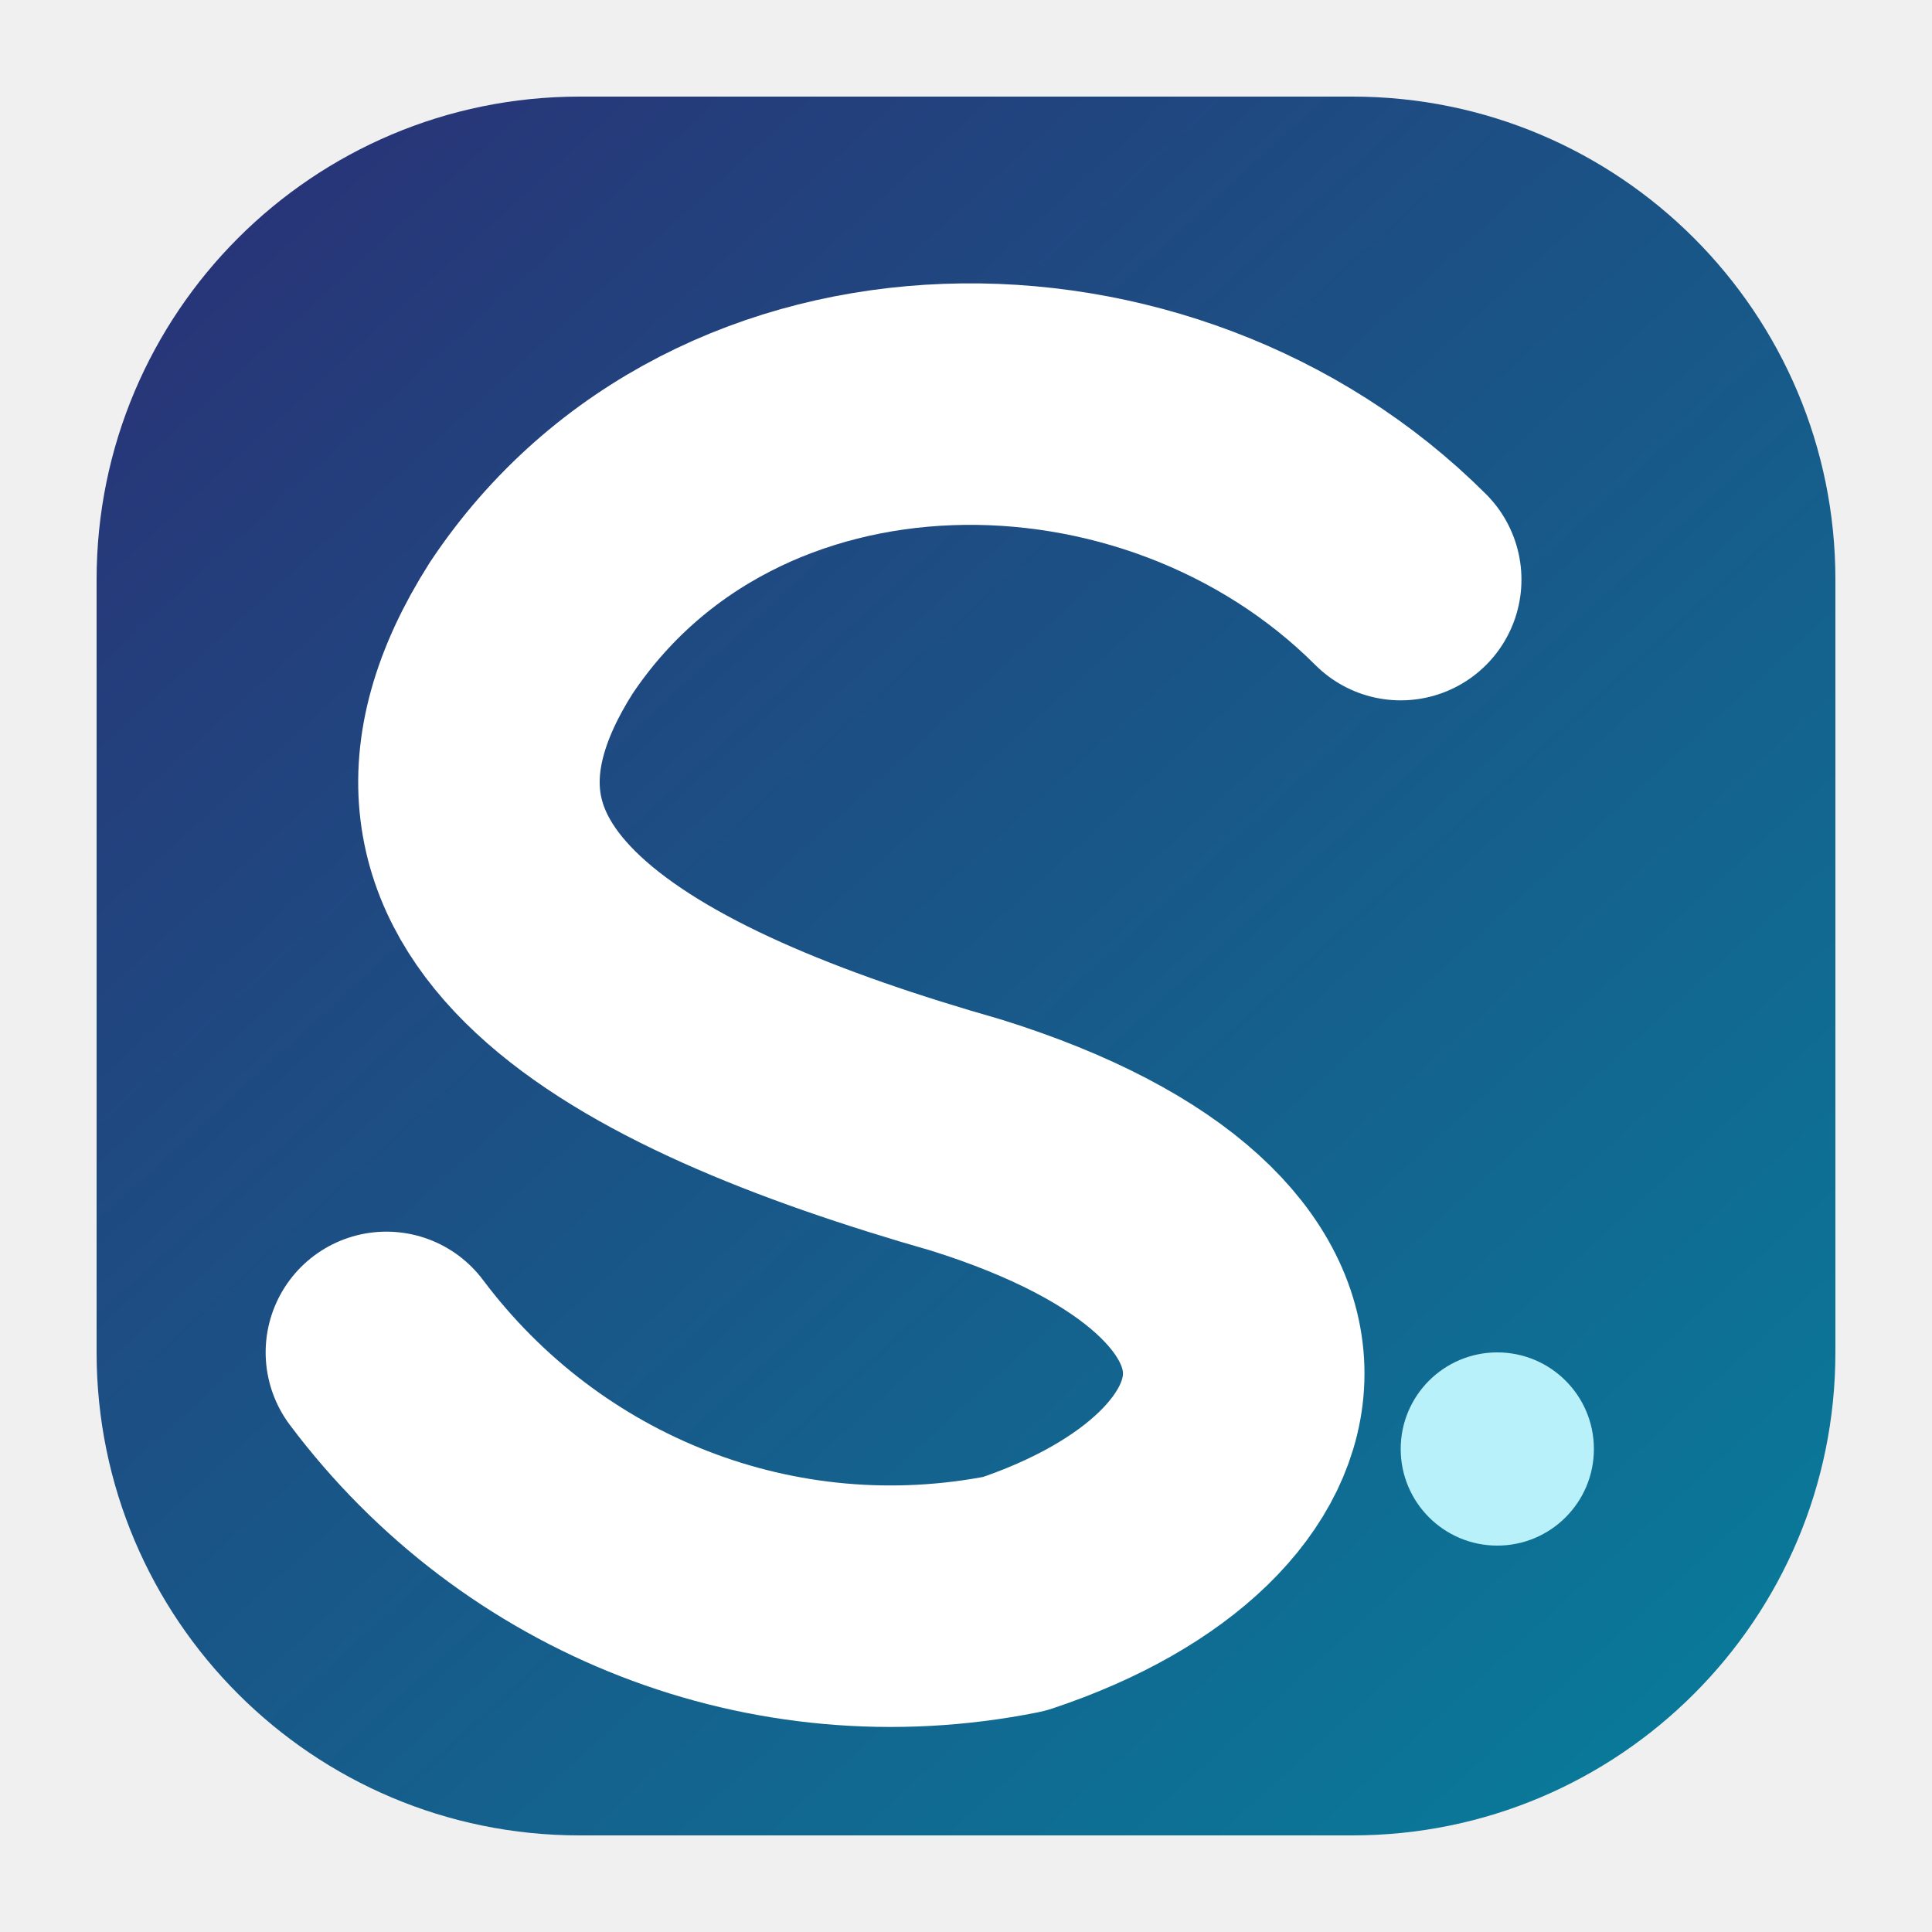
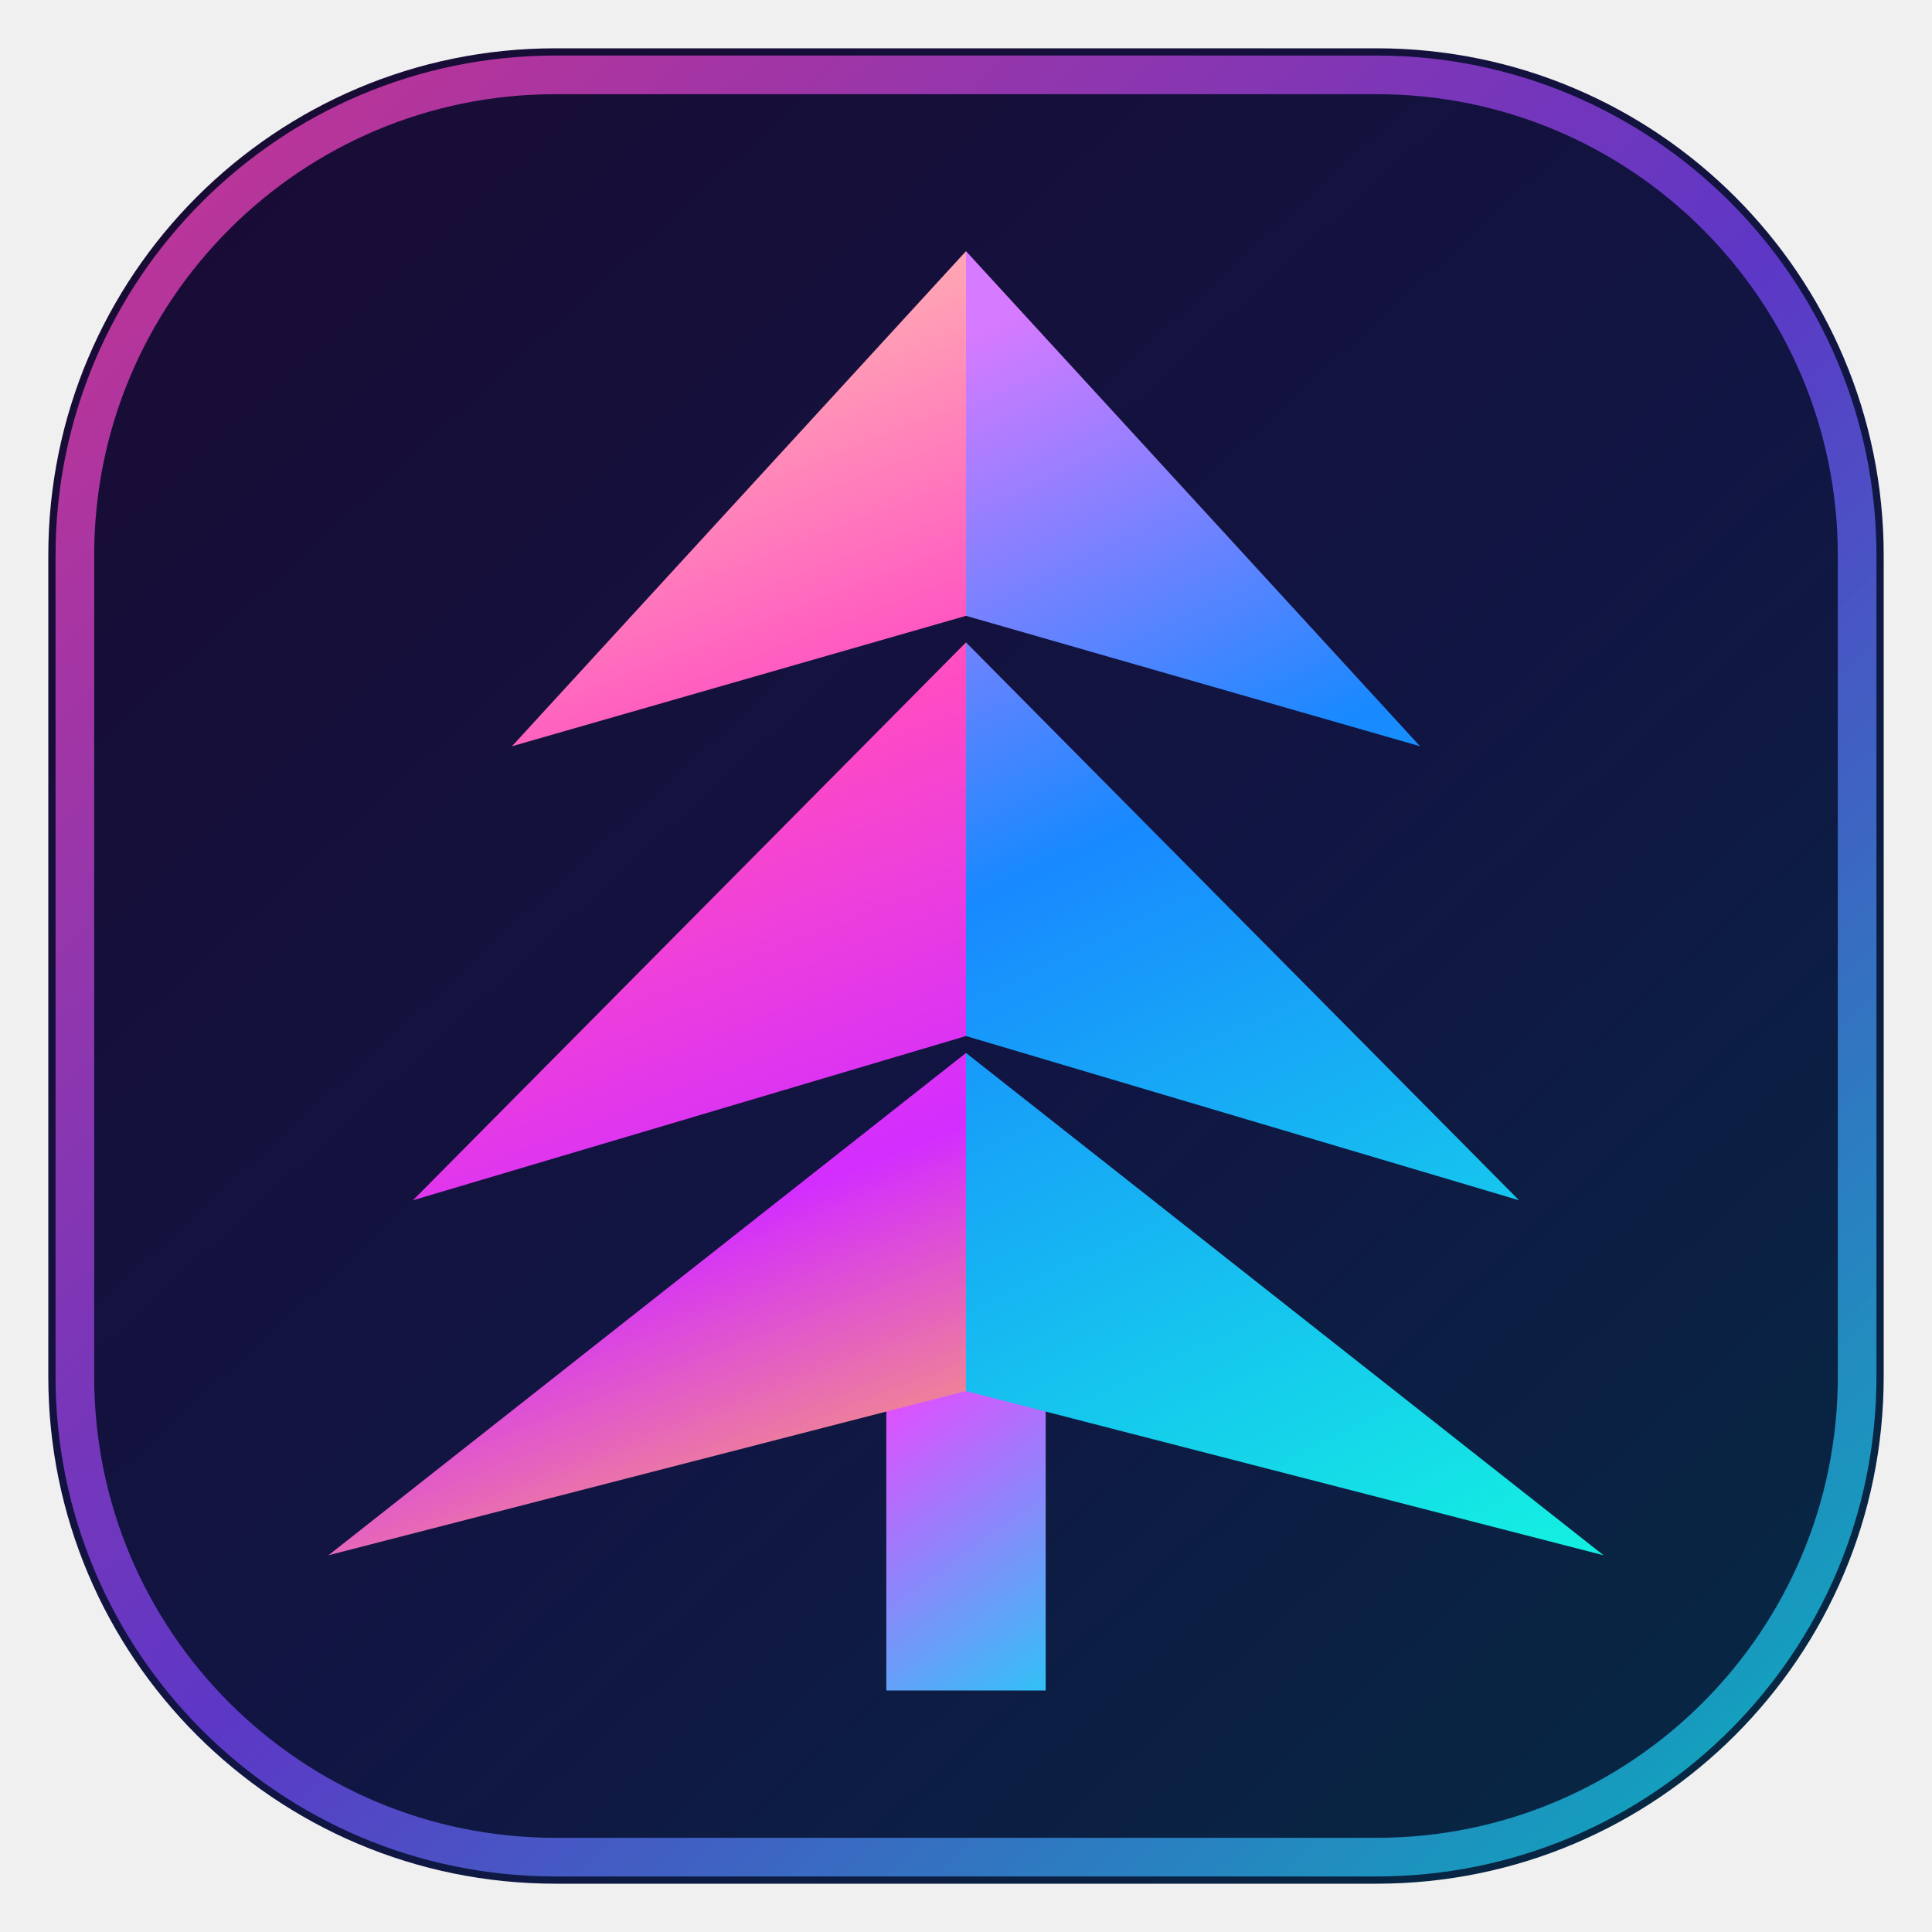
- <svg xmlns="http://www.w3.org/2000/svg" width="40" height="40" viewBox="0 0 40 40" fill="none" role="img" aria-label="Taiga Community">
+ <svg xmlns="http://www.w3.org/2000/svg" width="40" height="40" viewBox="0 0 40 40" fill="none" role="img" aria-label="Taiga UI Companion pine icon">
  <defs>
-     <linearGradient id="companion-bg" x1="4" y1="3" x2="36" y2="38" gradientUnits="userSpaceOnUse">
-       <stop stop-color="#293276" />
-       <stop offset="1" stop-color="#087D9B" />
+     <linearGradient id="tile" x1="5" y1="3" x2="37" y2="38" gradientUnits="userSpaceOnUse">
+       <stop stop-color="#180C35" />
+       <stop offset="0.54" stop-color="#111543" />
+       <stop offset="1" stop-color="#062943" />
+     </linearGradient>
+     <linearGradient id="outline" x1="4" y1="4" x2="36" y2="38" gradientUnits="userSpaceOnUse">
+       <stop stop-color="#FF46C4" />
+       <stop offset="0.5" stop-color="#7E46FF" />
+       <stop offset="1" stop-color="#12DDF1" />
+     </linearGradient>
+     <linearGradient id="left" x1="11" y1="9" x2="20" y2="32" gradientUnits="userSpaceOnUse">
+       <stop stop-color="#FFA4B4" />
+       <stop offset="0.32" stop-color="#FF4BC3" />
+       <stop offset="0.67" stop-color="#D32DFF" />
+       <stop offset="1" stop-color="#FFB15F" />
+     </linearGradient>
+     <linearGradient id="right" x1="20" y1="7" x2="32" y2="32" gradientUnits="userSpaceOnUse">
+       <stop stop-color="#D67AFF" />
+       <stop offset="0.38" stop-color="#1889FF" />
+       <stop offset="1" stop-color="#14EEE2" />
+     </linearGradient>
+     <linearGradient id="trunk" x1="18" y1="29" x2="23" y2="36" gradientUnits="userSpaceOnUse">
+       <stop stop-color="#E84BFF" />
+       <stop offset="1" stop-color="#08DCF4" />
    </linearGradient>
  </defs>
-   <rect x="2" y="2" width="36" height="36" rx="10" fill="url(#companion-bg)" />
-   <path d="M29 12C24 7 15 7 11 13C7.5 18.5 13 21.5 20 23.5C28 26 27 31 21 33C16 34 11 32 8 28" stroke="#FFFFFF" stroke-width="5" stroke-linecap="round" stroke-linejoin="round" />
-   <circle cx="31" cy="30" r="2" fill="#B8F1FA" />
+   <rect x="1" y="1" width="38" height="38" rx="10.5" fill="url(#tile)" />
+   <rect x="1.55" y="1.55" width="36.9" height="36.9" rx="9.95" stroke="url(#outline)" stroke-opacity="0.7" stroke-width="0.8" />
+   <path d="M18.35 28.4H21.65V35H18.35Z" fill="url(#trunk)" />
+   <path d="M20 5.2L10.6 15.45L20 12.75Z" fill="url(#left)" />
+   <path d="M20 5.2L29.4 15.45L20 12.75Z" fill="url(#right)" />
+   <path d="M20 13.3L8.55 24.85L20 21.45Z" fill="url(#left)" />
+   <path d="M20 13.3L31.45 24.85L20 21.45Z" fill="url(#right)" />
+   <path d="M20 21.8L6.8 32.2L20 28.8Z" fill="url(#left)" />
+   <path d="M20 21.8L33.2 32.2L20 28.8Z" fill="url(#right)" />
</svg>
